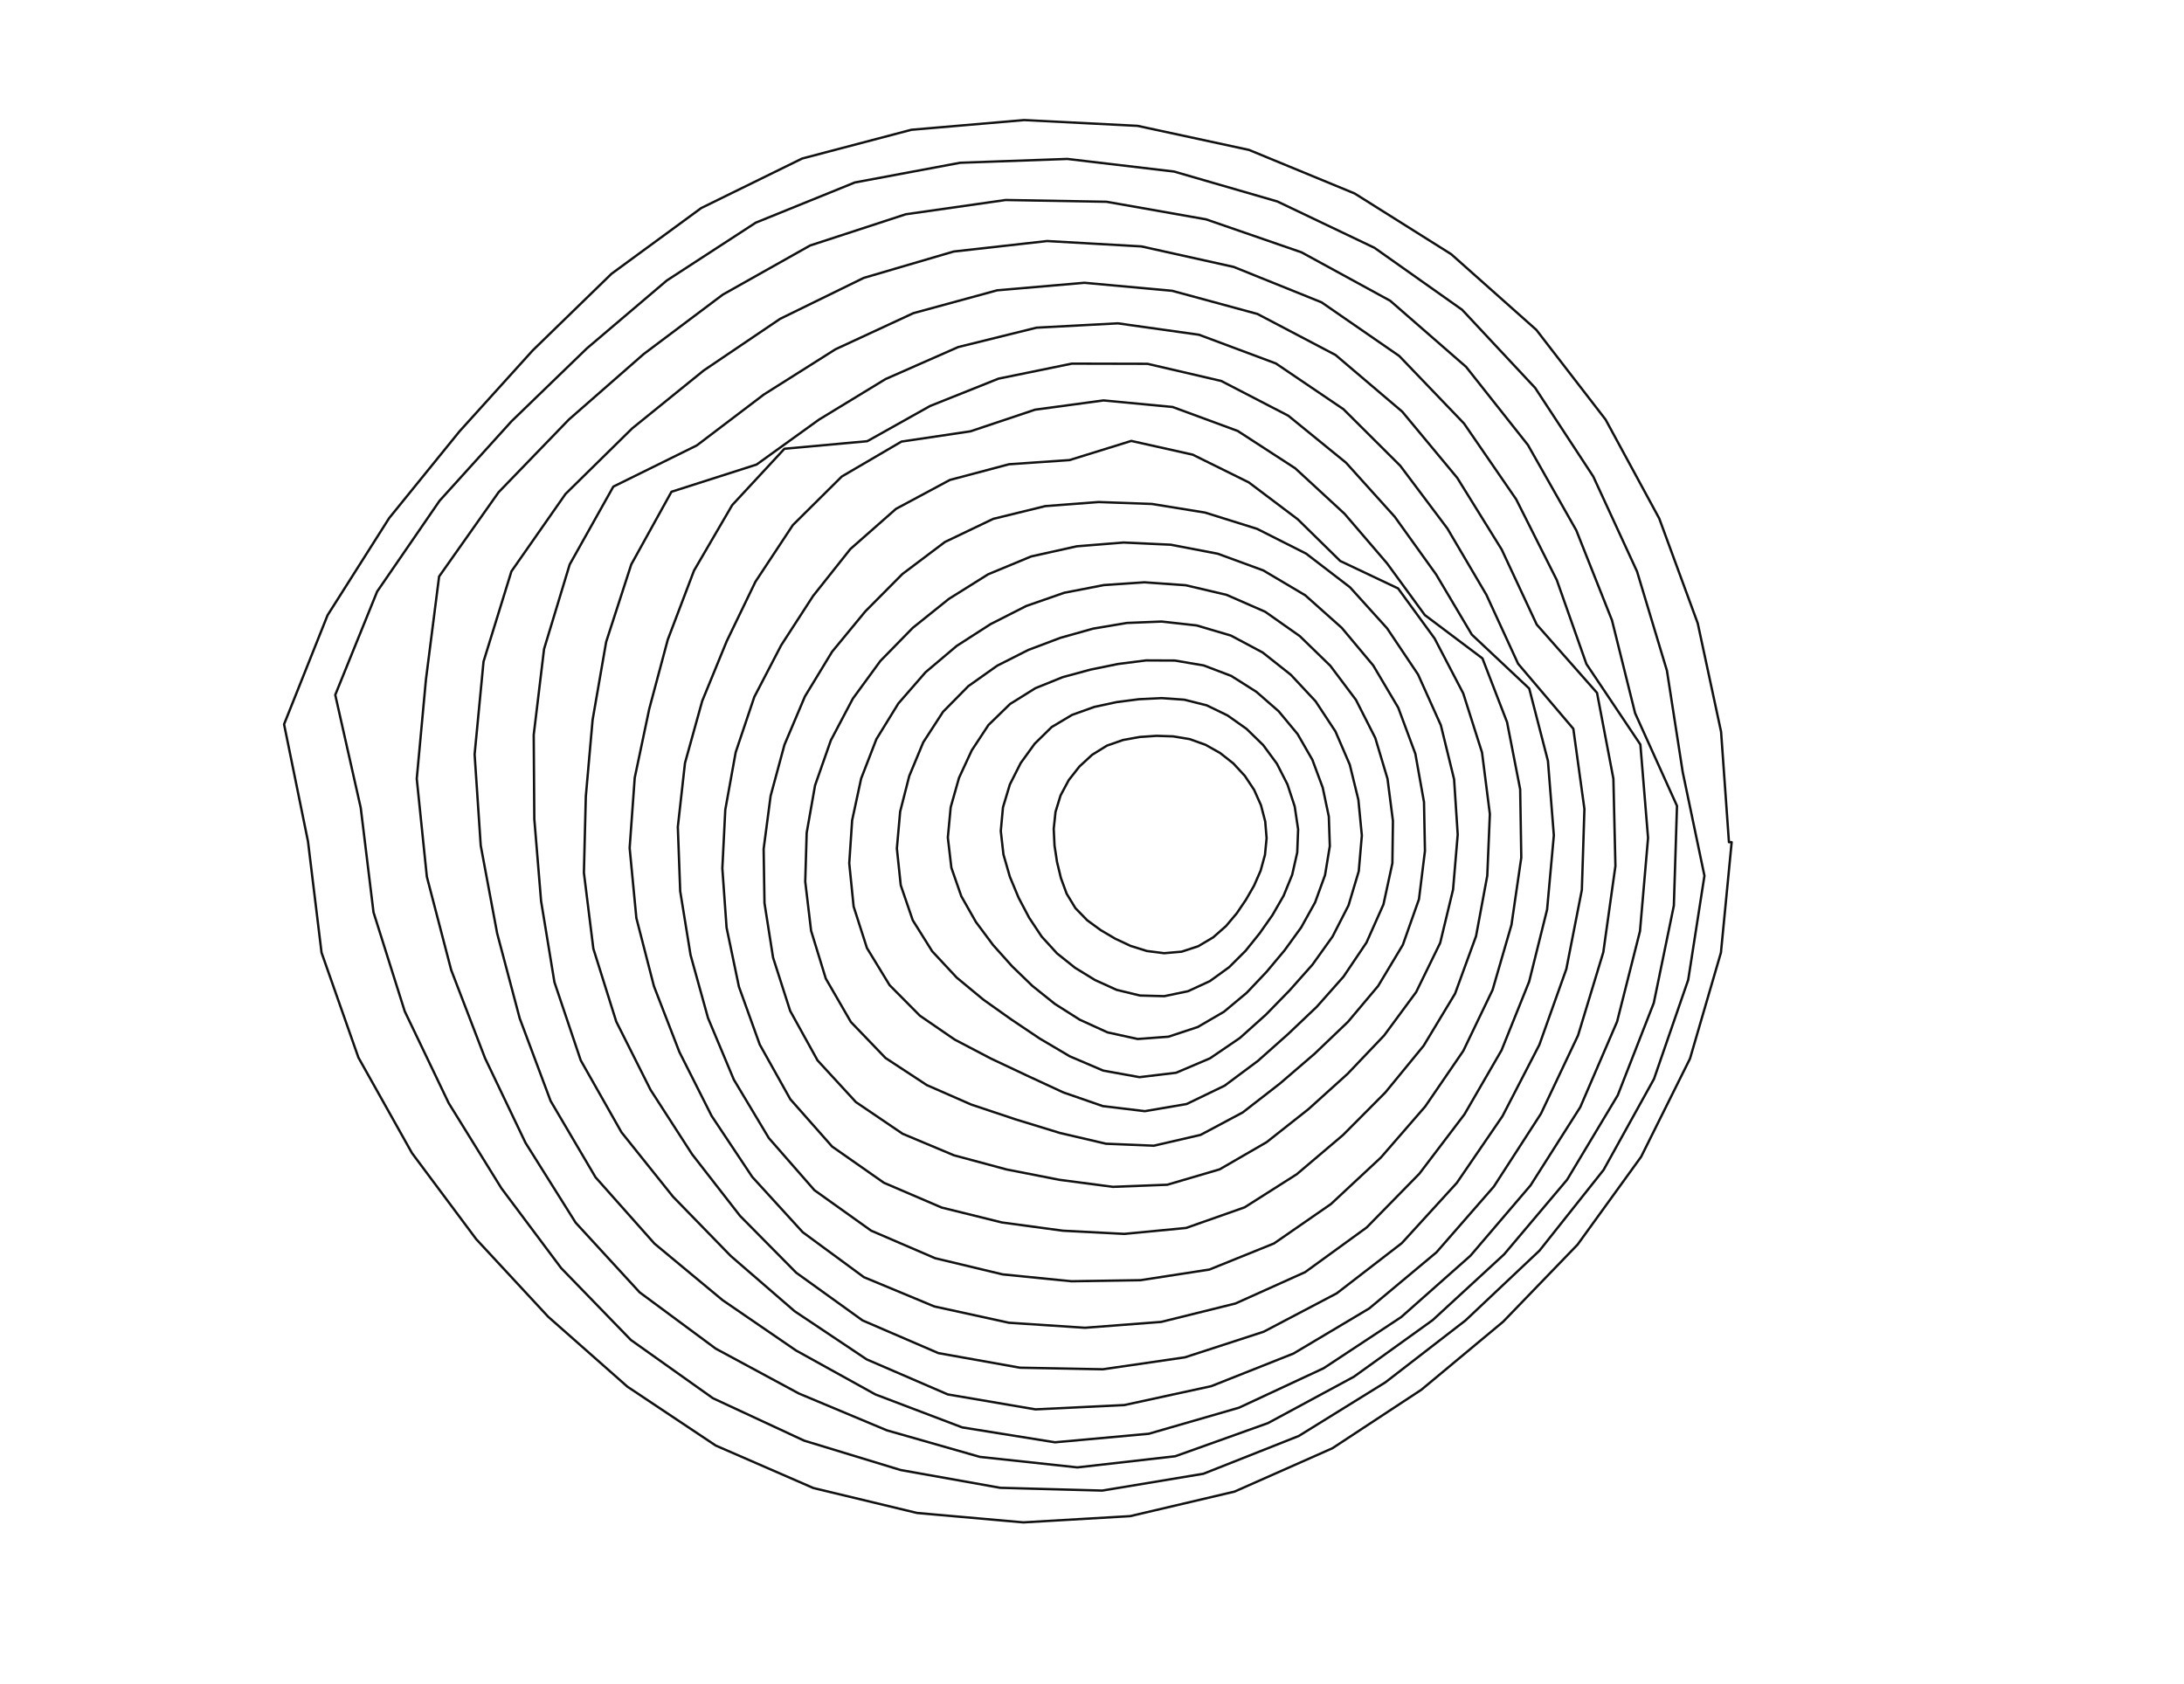
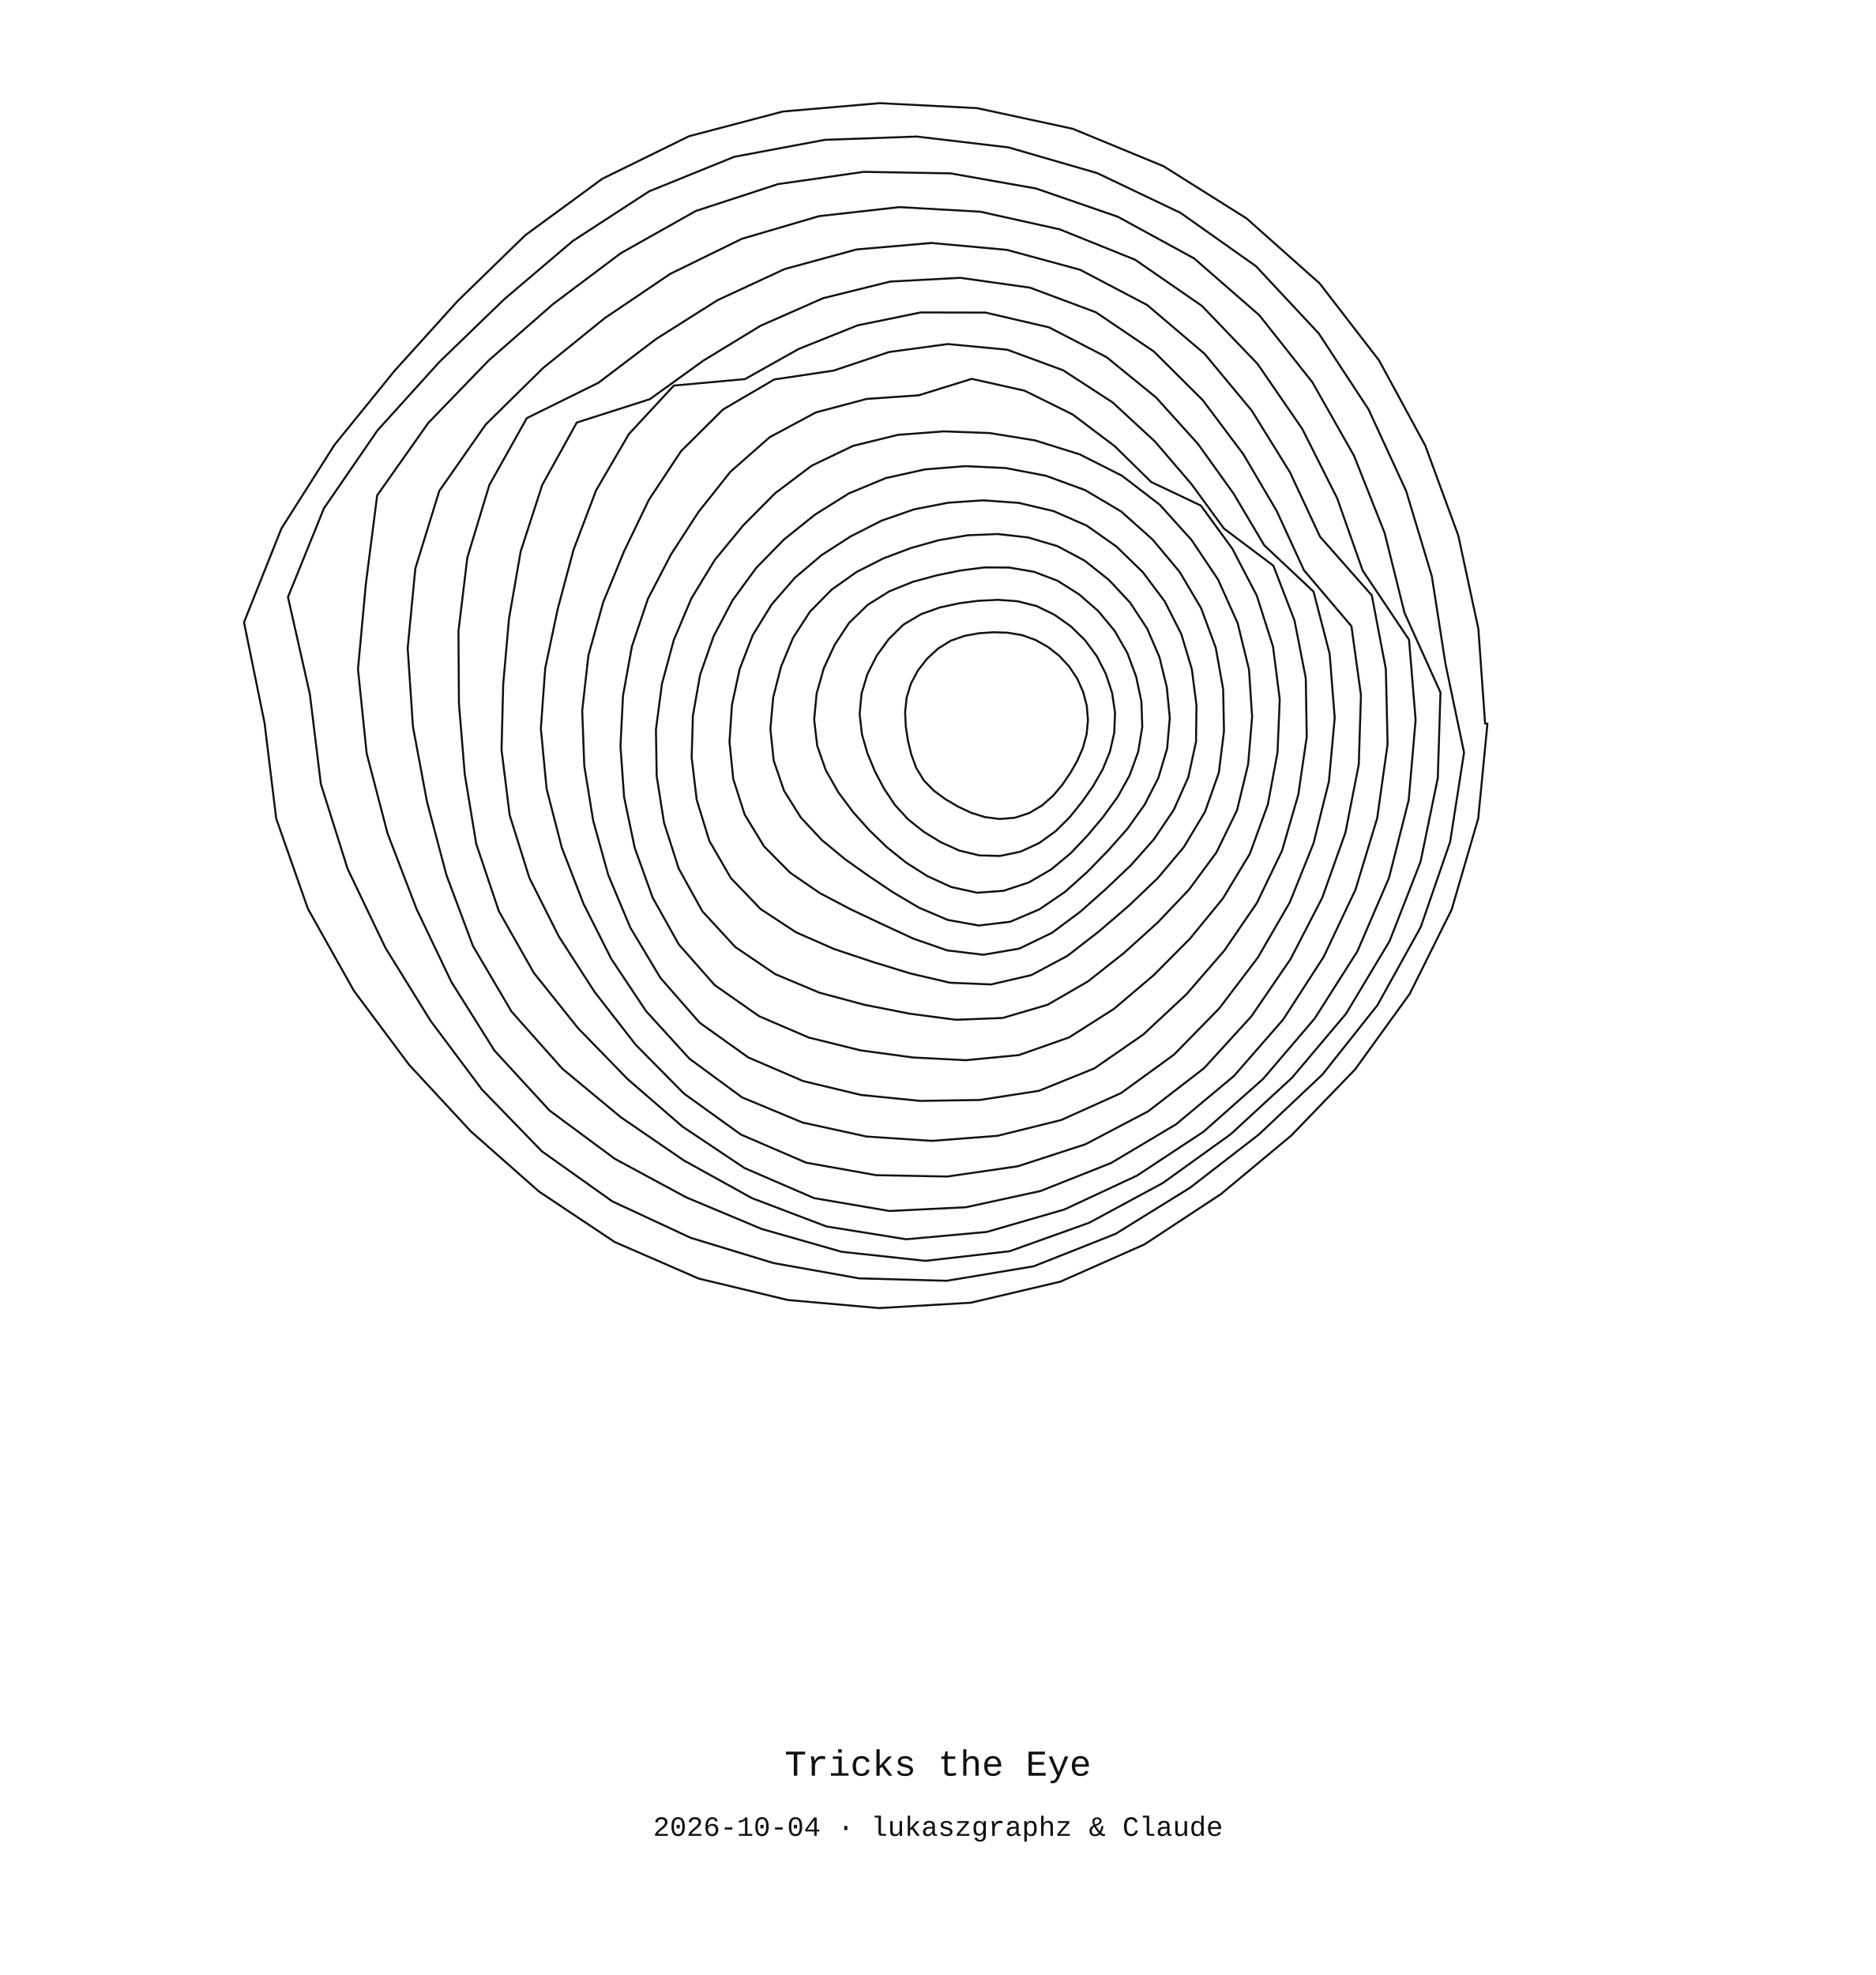
- <svg xmlns="http://www.w3.org/2000/svg" width="280mm" height="215.9mm" viewBox="0 0 280 215.9">
+ <svg xmlns="http://www.w3.org/2000/svg" width="280mm" height="294.74mm" viewBox="0 0 280 294.74">
  <g fill="none" stroke="#111111" stroke-width="0.3" stroke-linejoin="round" stroke-linecap="round">
    <path d="M222.009 107.992 L220.633 122.149 L216.666 135.747 L210.403 148.327 L202.256 159.59 L192.716 169.475 L182.235 178.197 L170.82 185.707 L158.274 191.266 L144.898 194.411 L131.204 195.212 L117.573 194.004 L104.278 190.806 L91.755 185.356 L80.435 177.808 L70.282 168.847 L61.049 158.891 L52.818 147.855 L45.952 135.609 L41.224 122.154 L39.486 107.896 L36.419 92.873 L41.994 78.891 L49.892 66.436 L58.903 55.322 L68.301 44.929 L78.393 35.111 L89.898 26.679 L102.834 20.33 L116.839 16.642 L131.299 15.396 L145.841 16.137 L160.129 19.223 L173.666 24.806 L186.055 32.596 L196.966 42.297 L205.847 53.807 L212.724 66.485 L217.657 79.919 L220.651 93.833 L221.66 107.992 Z" />
    <path d="M218.518 112.299 L216.438 125.643 L212.052 138.347 L205.589 150.013 L197.38 160.355 L187.881 169.318 L177.609 177.257 L166.506 184.134 L154.288 188.976 L141.314 191.135 L128.228 190.778 L115.449 188.494 L103.102 184.732 L91.399 179.291 L80.882 171.823 L71.939 162.6 L64.283 152.368 L57.528 141.452 L51.89 129.68 L47.887 116.986 L46.249 103.587 L42.98 89.105 L48.352 75.852 L56.354 64.215 L65.577 54.022 L75.238 44.675 L85.487 35.968 L96.894 28.55 L109.596 23.398 L123.103 20.869 L136.845 20.38 L150.521 21.997 L163.764 25.834 L176.209 31.773 L187.455 39.723 L196.818 49.744 L204.264 61.099 L209.88 73.286 L213.711 86.002 L215.738 99.033 L218.518 112.299 Z" />
    <path d="M214.598 116.117 L212.023 128.611 L207.404 140.443 L200.913 151.27 L192.832 160.845 L183.675 169.276 L173.57 176.539 L162.555 182.484 L150.675 186.732 L138.124 188.162 L125.628 186.813 L113.701 183.409 L102.438 178.695 L91.764 172.936 L82.005 165.714 L73.797 156.776 L67.373 146.542 L62.189 135.695 L57.843 124.376 L54.722 112.41 L53.43 99.86 L54.607 87.138 L56.296 73.922 L63.921 63.12 L72.935 53.795 L82.509 45.411 L92.676 37.773 L103.862 31.479 L116.126 27.474 L128.924 25.646 L141.862 25.872 L154.613 28.124 L166.86 32.354 L178.228 38.564 L187.961 47.042 L195.887 57.059 L202.091 68.009 L206.666 79.54 L209.628 91.448 L214.998 103.336 L214.598 116.117 Z" />
    <path d="M210.255 119.398 L207.32 131.001 L202.602 141.96 L196.224 151.997 L188.521 161.017 L179.639 168.887 L169.701 175.444 L158.852 180.503 L147.282 183.848 L135.254 184.943 L123.361 183.033 L112.237 178.809 L102.054 173.169 L92.638 166.714 L83.904 159.463 L76.352 150.962 L70.589 141.169 L66.628 130.575 L63.735 119.671 L61.632 108.425 L60.848 96.737 L61.992 84.831 L65.566 73.264 L72.502 63.34 L81.043 54.938 L90.227 47.501 L100.023 40.879 L110.73 35.637 L122.253 32.255 L134.245 30.909 L146.33 31.596 L158.17 34.227 L169.43 38.766 L179.392 45.648 L187.694 54.304 L194.38 64.023 L199.586 74.374 L203.387 85.146 L210.305 95.471 L211.289 107.445 L210.255 119.398 Z" />
    <path d="M205.553 122.101 L202.317 132.759 L197.558 142.806 L191.515 152.155 L184.164 160.58 L175.536 167.782 L165.833 173.561 L155.287 177.746 L144.158 180.166 L132.753 180.721 L121.514 178.805 L111.117 174.313 L101.877 168.137 L93.689 161.054 L86.282 153.445 L79.675 145.187 L74.455 135.97 L71.08 125.94 L69.369 115.541 L68.501 105.016 L68.425 94.228 L69.751 83.222 L73.036 72.386 L78.632 62.398 L89.326 57.12 L97.935 50.585 L107.118 44.784 L117.103 40.156 L127.846 37.225 L139.033 36.261 L150.279 37.289 L161.21 40.258 L171.222 45.518 L179.776 52.787 L186.828 61.278 L192.525 70.464 L197.017 80.088 L204.747 88.844 L206.845 99.852 L207.105 111.042 L205.553 122.101 Z" />
    <path d="M200.812 124.256 L197.354 133.971 L192.621 143.13 L186.77 151.681 L179.721 159.403 L171.382 165.838 L162.012 170.764 L151.914 174.048 L141.393 175.58 L130.764 175.377 L120.306 173.507 L110.585 169.316 L102.081 163.199 L94.872 155.903 L88.733 148.011 L83.405 139.751 L79.006 130.995 L76.069 121.637 L74.859 111.912 L75.104 102.138 L75.974 92.309 L77.712 82.311 L80.932 72.375 L86.085 63.059 L96.996 59.569 L105.004 53.802 L113.534 48.606 L122.848 44.502 L132.883 42.018 L143.315 41.461 L153.723 42.925 L163.571 46.603 L172.231 52.466 L179.525 59.729 L185.565 67.774 L190.56 76.264 L194.628 85.111 L201.708 93.448 L203.131 103.739 L202.802 114.106 L200.812 124.256 Z" />
    <path d="M196.048 125.86 L192.508 134.668 L187.749 142.89 L181.974 150.496 L175.216 157.396 L167.32 163.127 L158.382 167.149 L148.862 169.507 L139.099 170.257 L129.343 169.612 L119.787 167.523 L110.759 163.77 L102.914 158.005 L96.441 150.912 L91.235 143.095 L87.101 134.894 L83.836 126.452 L81.585 117.716 L80.724 108.732 L81.375 99.733 L83.238 90.899 L85.611 82.025 L88.977 73.165 L93.874 64.765 L100.569 57.543 L111.186 56.575 L119.245 52.059 L128.011 48.554 L137.414 46.628 L147.104 46.65 L156.566 48.849 L165.162 53.302 L172.568 59.333 L178.813 66.264 L184.116 73.659 L188.694 81.373 L196.055 88.291 L198.454 97.569 L199.211 107.117 L198.346 116.628 L196.048 125.86 Z" />
    <path d="M191.355 126.938 L187.602 134.75 L182.718 141.882 L177.045 148.418 L170.641 154.386 L163.337 159.443 L155.056 162.791 L146.234 164.154 L137.367 164.293 L128.551 163.413 L119.895 161.341 L111.685 157.806 L104.413 152.616 L98.567 145.93 L94.078 138.433 L90.774 130.544 L88.533 122.459 L87.206 114.281 L86.9 106.038 L87.819 97.84 L90.026 89.89 L93.167 82.224 L96.852 74.592 L101.649 67.328 L107.919 61.104 L115.575 56.623 L124.406 55.31 L132.695 52.534 L141.476 51.345 L150.34 52.188 L158.681 55.26 L166.058 60.051 L172.381 65.884 L177.826 72.236 L182.669 78.866 L190.058 84.424 L193.214 92.608 L194.895 101.219 L195.035 109.972 L193.777 118.598 L191.355 126.938 Z" />
    <path d="M186.548 127.411 L182.514 134.098 L177.612 140.08 L172.183 145.54 L166.246 150.572 L159.567 154.815 L152.06 157.459 L144.144 158.22 L136.266 157.811 L128.461 156.756 L120.728 154.842 L113.321 151.664 L106.682 147.019 L101.323 140.952 L97.406 133.946 L94.733 126.521 L93.15 118.945 L92.608 111.347 L92.986 103.828 L94.32 96.458 L96.704 89.37 L100.154 82.736 L104.244 76.417 L109.02 70.402 L114.874 65.248 L121.785 61.541 L129.36 59.532 L137.116 58.996 L145.035 56.539 L152.915 58.301 L160.101 61.854 L166.378 66.587 L171.83 71.938 L179.241 75.452 L183.917 81.859 L187.593 88.907 L190.004 96.493 L191.008 104.378 L190.676 112.286 L189.238 120.034 L186.548 127.411 Z" />
    <path d="M181.561 127.207 L177.453 132.776 L172.761 137.702 L167.752 142.223 L162.387 146.459 L156.363 149.944 L149.65 151.916 L142.666 152.186 L135.804 151.282 L129.056 149.959 L122.308 148.144 L115.721 145.381 L109.733 141.321 L104.814 135.972 L101.304 129.624 L99.111 122.787 L98.012 115.809 L97.902 108.858 L98.798 102.056 L100.57 95.506 L103.196 89.301 L106.682 83.565 L110.942 78.392 L115.694 73.605 L121.144 69.498 L127.338 66.533 L134.014 64.897 L140.847 64.376 L147.695 64.622 L154.508 65.729 L161.164 67.813 L167.451 70.989 L173.073 75.302 L177.837 80.572 L181.802 86.486 L184.725 92.995 L186.422 99.923 L186.886 107.015 L186.291 114.062 L184.638 120.909 L181.561 127.207 Z" />
    <path d="M176.689 126.423 L172.809 131.036 L168.539 135.119 L164.081 138.951 L159.331 142.64 L153.92 145.525 L147.923 146.912 L141.783 146.656 L135.879 145.275 L130.192 143.531 L124.496 141.627 L118.828 139.142 L113.529 135.665 L109.087 131.046 L105.87 125.48 L103.987 119.35 L103.235 113.049 L103.42 106.793 L104.495 100.705 L106.519 94.934 L109.339 89.584 L112.872 84.748 L117.029 80.5 L121.648 76.796 L126.683 73.642 L132.199 71.352 L138.047 70.051 L144.041 69.567 L150.101 69.848 L156.129 71.004 L161.957 73.141 L167.336 76.33 L172.019 80.505 L176.053 85.327 L179.265 90.751 L181.458 96.664 L182.564 102.856 L182.686 109.115 L181.919 115.305 L179.85 121.158 L176.689 126.423 Z" />
    <path d="M172.243 125.236 L168.813 129.104 L165.117 132.615 L161.267 136.039 L157.005 139.213 L152.128 141.569 L146.775 142.483 L141.391 141.834 L136.343 140.086 L131.647 137.911 L127.03 135.732 L122.397 133.304 L117.941 130.245 L114.051 126.324 L111.147 121.565 L109.439 116.241 L108.878 110.695 L109.249 105.183 L110.401 99.838 L112.357 94.781 L115.174 90.205 L118.658 86.202 L122.655 82.824 L127.001 80.028 L131.58 77.701 L136.44 76.01 L141.517 75.024 L146.728 74.668 L152.01 75.043 L157.234 76.27 L162.198 78.44 L166.647 81.573 L170.557 85.374 L173.841 89.746 L176.318 94.627 L177.887 99.862 L178.582 105.262 L178.511 110.686 L177.368 115.968 L175.19 120.863 L172.243 125.236 Z" />
    <path d="M168.254 123.707 L165.356 126.97 L162.303 130.102 L158.957 133.1 L155.129 135.706 L150.786 137.557 L146.089 138.121 L141.437 137.28 L137.153 135.449 L133.277 133.159 L129.653 130.724 L126.096 128.2 L122.65 125.351 L119.511 121.98 L117.018 118 L115.482 113.518 L114.983 108.793 L115.404 104.071 L116.571 99.506 L118.368 95.182 L120.901 91.274 L124.142 87.985 L127.854 85.356 L131.836 83.341 L135.939 81.791 L140.137 80.61 L144.47 79.879 L148.923 79.698 L153.422 80.199 L157.815 81.499 L161.882 83.668 L165.505 86.538 L168.664 89.925 L171.215 93.799 L173.049 98.057 L174.15 102.547 L174.596 107.136 L174.2 111.715 L172.89 116.09 L170.833 120.103 L168.254 123.707 Z" />
    <path d="M164.689 121.858 L162.369 124.629 L159.832 127.307 L156.914 129.738 L153.552 131.695 L149.806 132.933 L145.855 133.228 L141.99 132.379 L138.441 130.761 L135.241 128.731 L132.36 126.422 L129.749 123.896 L127.324 121.186 L125.112 118.218 L123.241 114.917 L121.971 111.269 L121.518 107.399 L121.885 103.506 L122.949 99.746 L124.587 96.212 L126.726 92.967 L129.501 90.268 L132.753 88.24 L136.24 86.832 L139.78 85.87 L143.322 85.144 L146.934 84.682 L150.631 84.699 L154.327 85.329 L157.86 86.675 L161.066 88.704 L163.929 91.201 L166.358 94.13 L168.255 97.429 L169.579 100.991 L170.361 104.703 L170.49 108.487 L169.878 112.204 L168.604 115.71 L166.818 118.924 L164.689 121.858 Z" />
    <path d="M161.491 119.68 L159.678 121.934 L157.574 124.027 L155.112 125.808 L152.309 127.101 L149.266 127.737 L146.158 127.654 L143.155 126.927 L140.378 125.663 L137.829 124.098 L135.521 122.258 L133.547 120.095 L131.939 117.676 L130.591 115.118 L129.469 112.423 L128.646 109.564 L128.305 106.558 L128.587 103.519 L129.472 100.585 L130.857 97.848 L132.654 95.364 L134.839 93.221 L137.458 91.663 L140.288 90.65 L143.16 90.029 L146.027 89.658 L148.917 89.516 L151.839 89.721 L154.707 90.442 L157.378 91.74 L159.807 93.456 L161.94 95.533 L163.707 97.931 L165.06 100.584 L165.989 103.41 L166.426 106.35 L166.312 109.308 L165.664 112.173 L164.564 114.861 L163.133 117.346 L161.491 119.68 Z" />
    <path d="M158.563 117.105 L157.182 118.746 L155.536 120.196 L153.619 121.334 L151.486 122.034 L149.248 122.226 L147.032 121.944 L144.927 121.283 L142.965 120.359 L141.117 119.269 L139.381 118 L137.874 116.45 L136.752 114.604 L136.014 112.588 L135.515 110.525 L135.195 108.426 L135.092 106.276 L135.323 104.103 L135.971 101.994 L137.015 100.037 L138.387 98.289 L140.023 96.783 L141.91 95.612 L143.994 94.885 L146.135 94.499 L148.276 94.354 L150.412 94.424 L152.529 94.776 L154.556 95.504 L156.434 96.562 L158.127 97.898 L159.59 99.485 L160.785 101.283 L161.664 103.253 L162.208 105.338 L162.385 107.478 L162.178 109.603 L161.62 111.644 L160.779 113.563 L159.74 115.367 L158.563 117.105 Z" />
  </g>
+   <g font-family="'Courier New', Courier, monospace" fill="#111111" text-anchor="middle">
+     <text x="140" y="265" font-size="5.45">Tricks the Eye</text>
+     <text x="140" y="273.974" font-size="4.17">2026-10-04 · lukaszgraphz &amp; Claude</text>
+   </g>
</svg>
